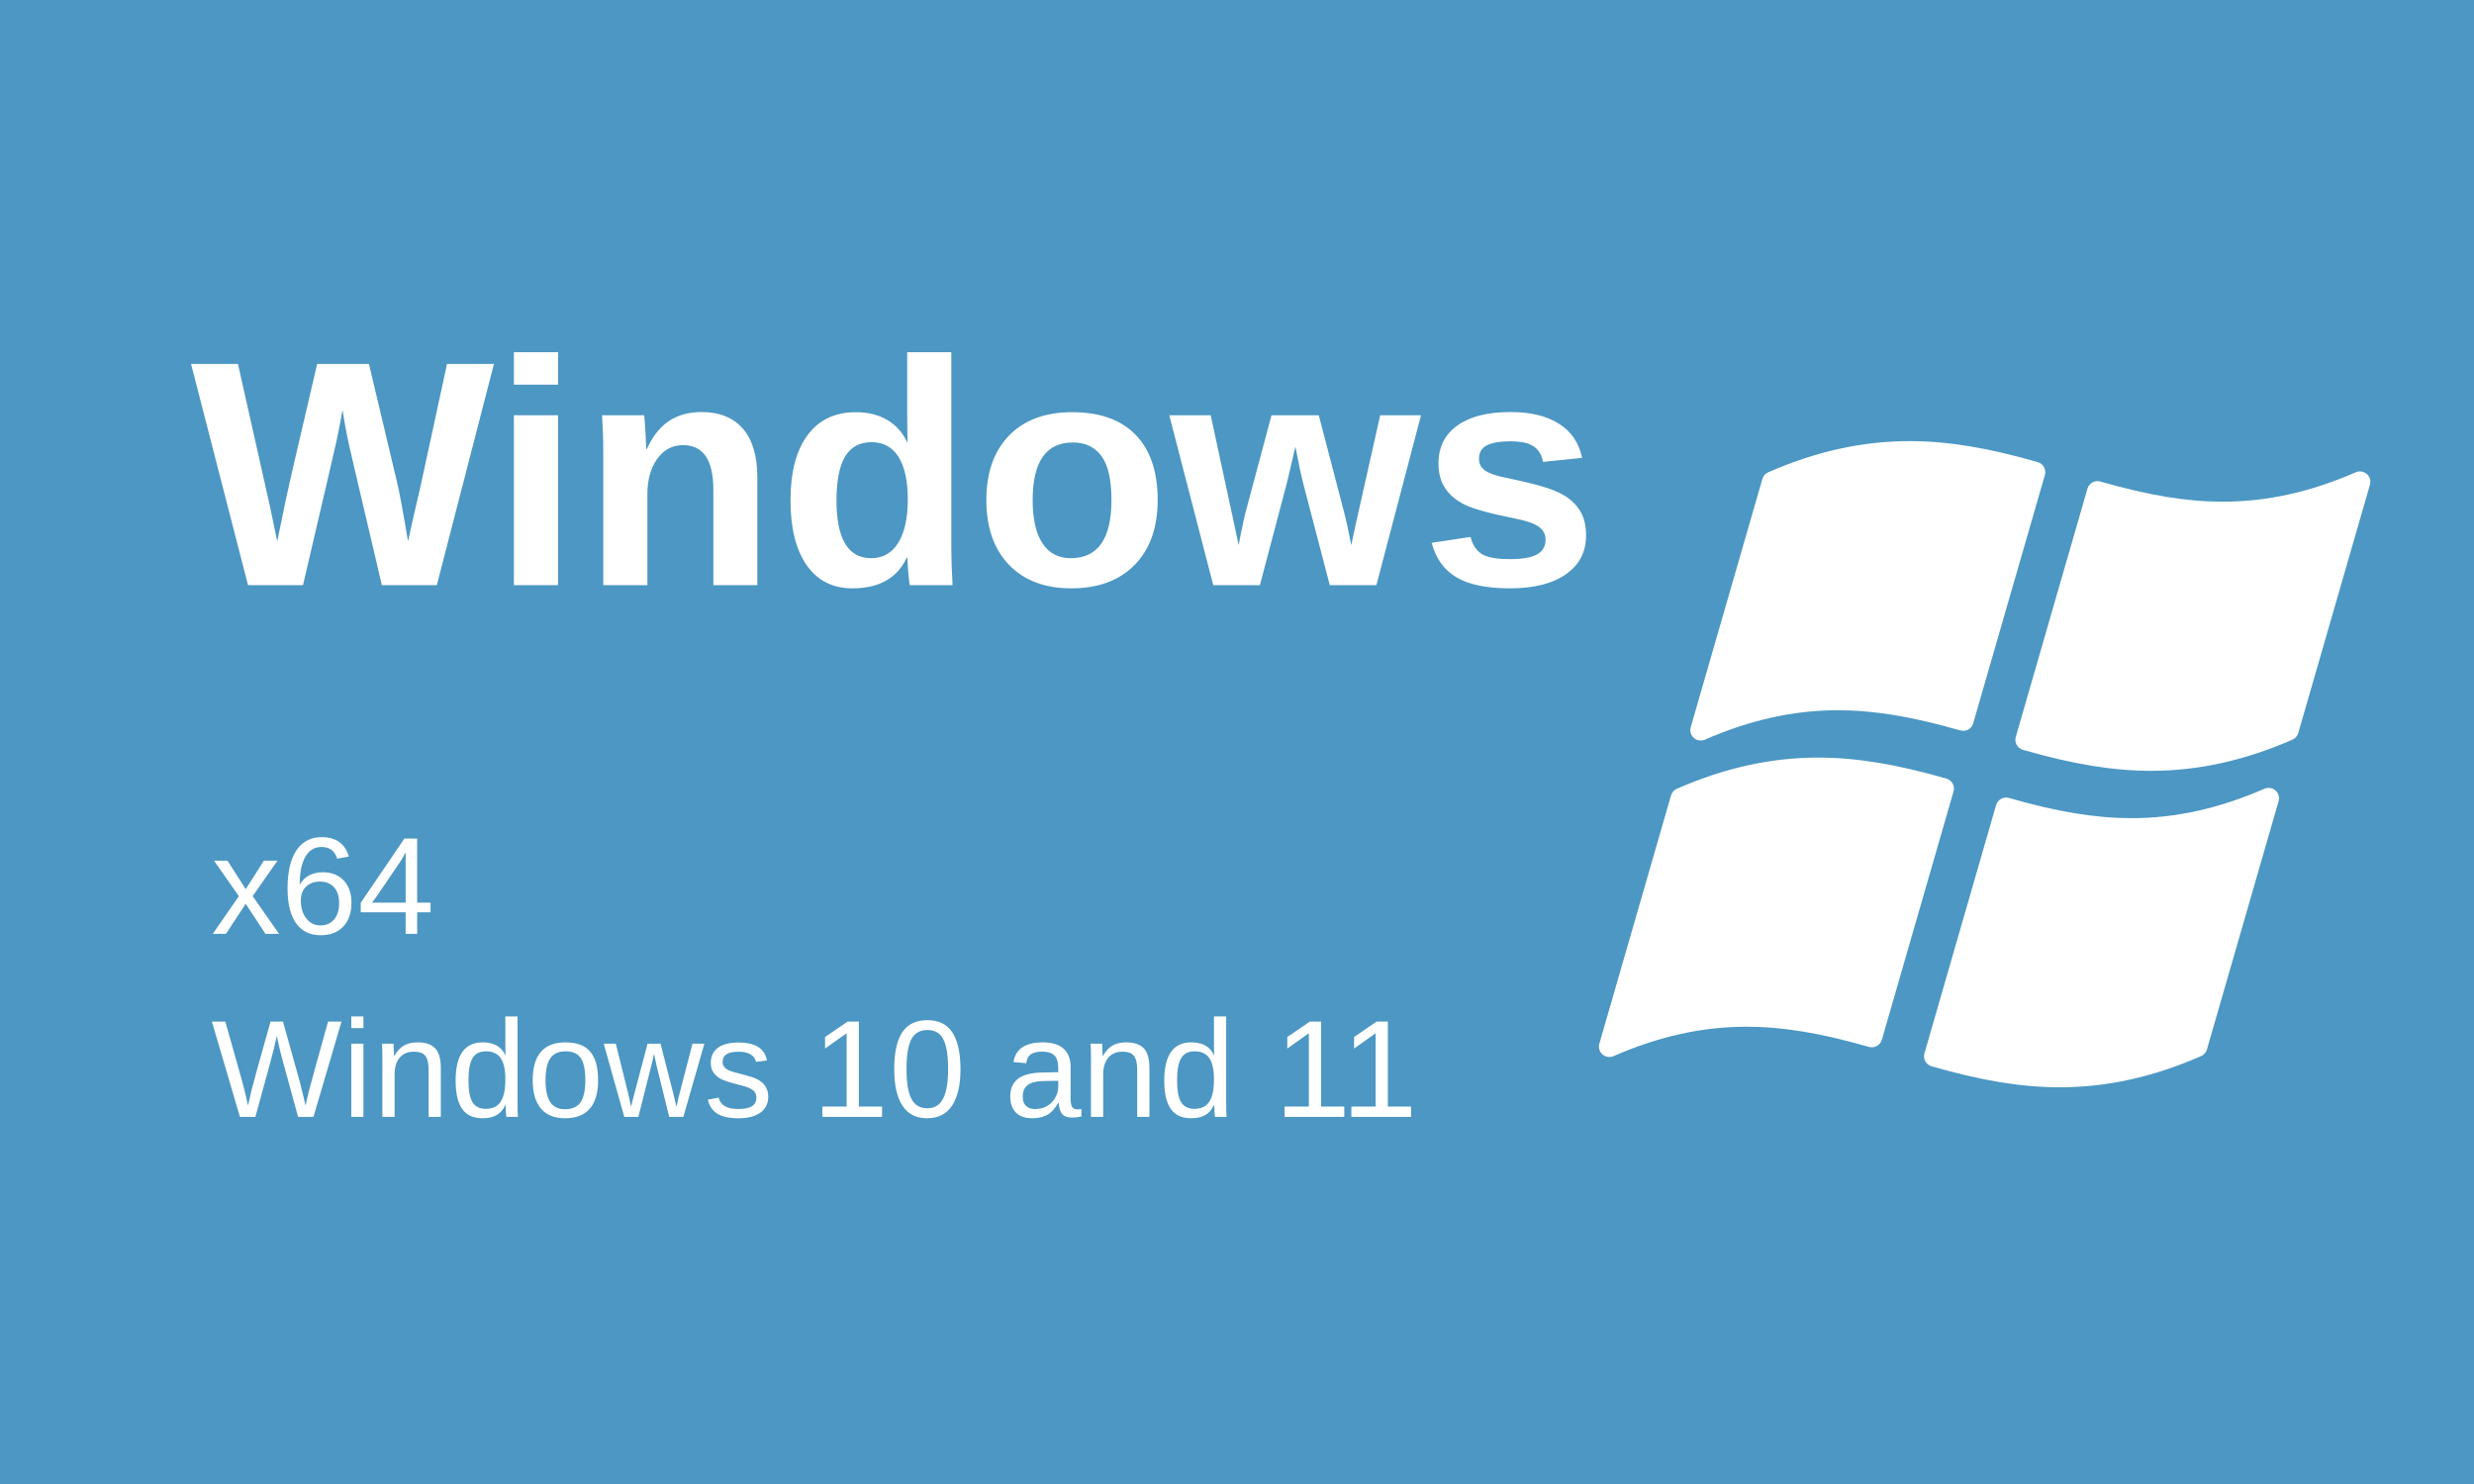
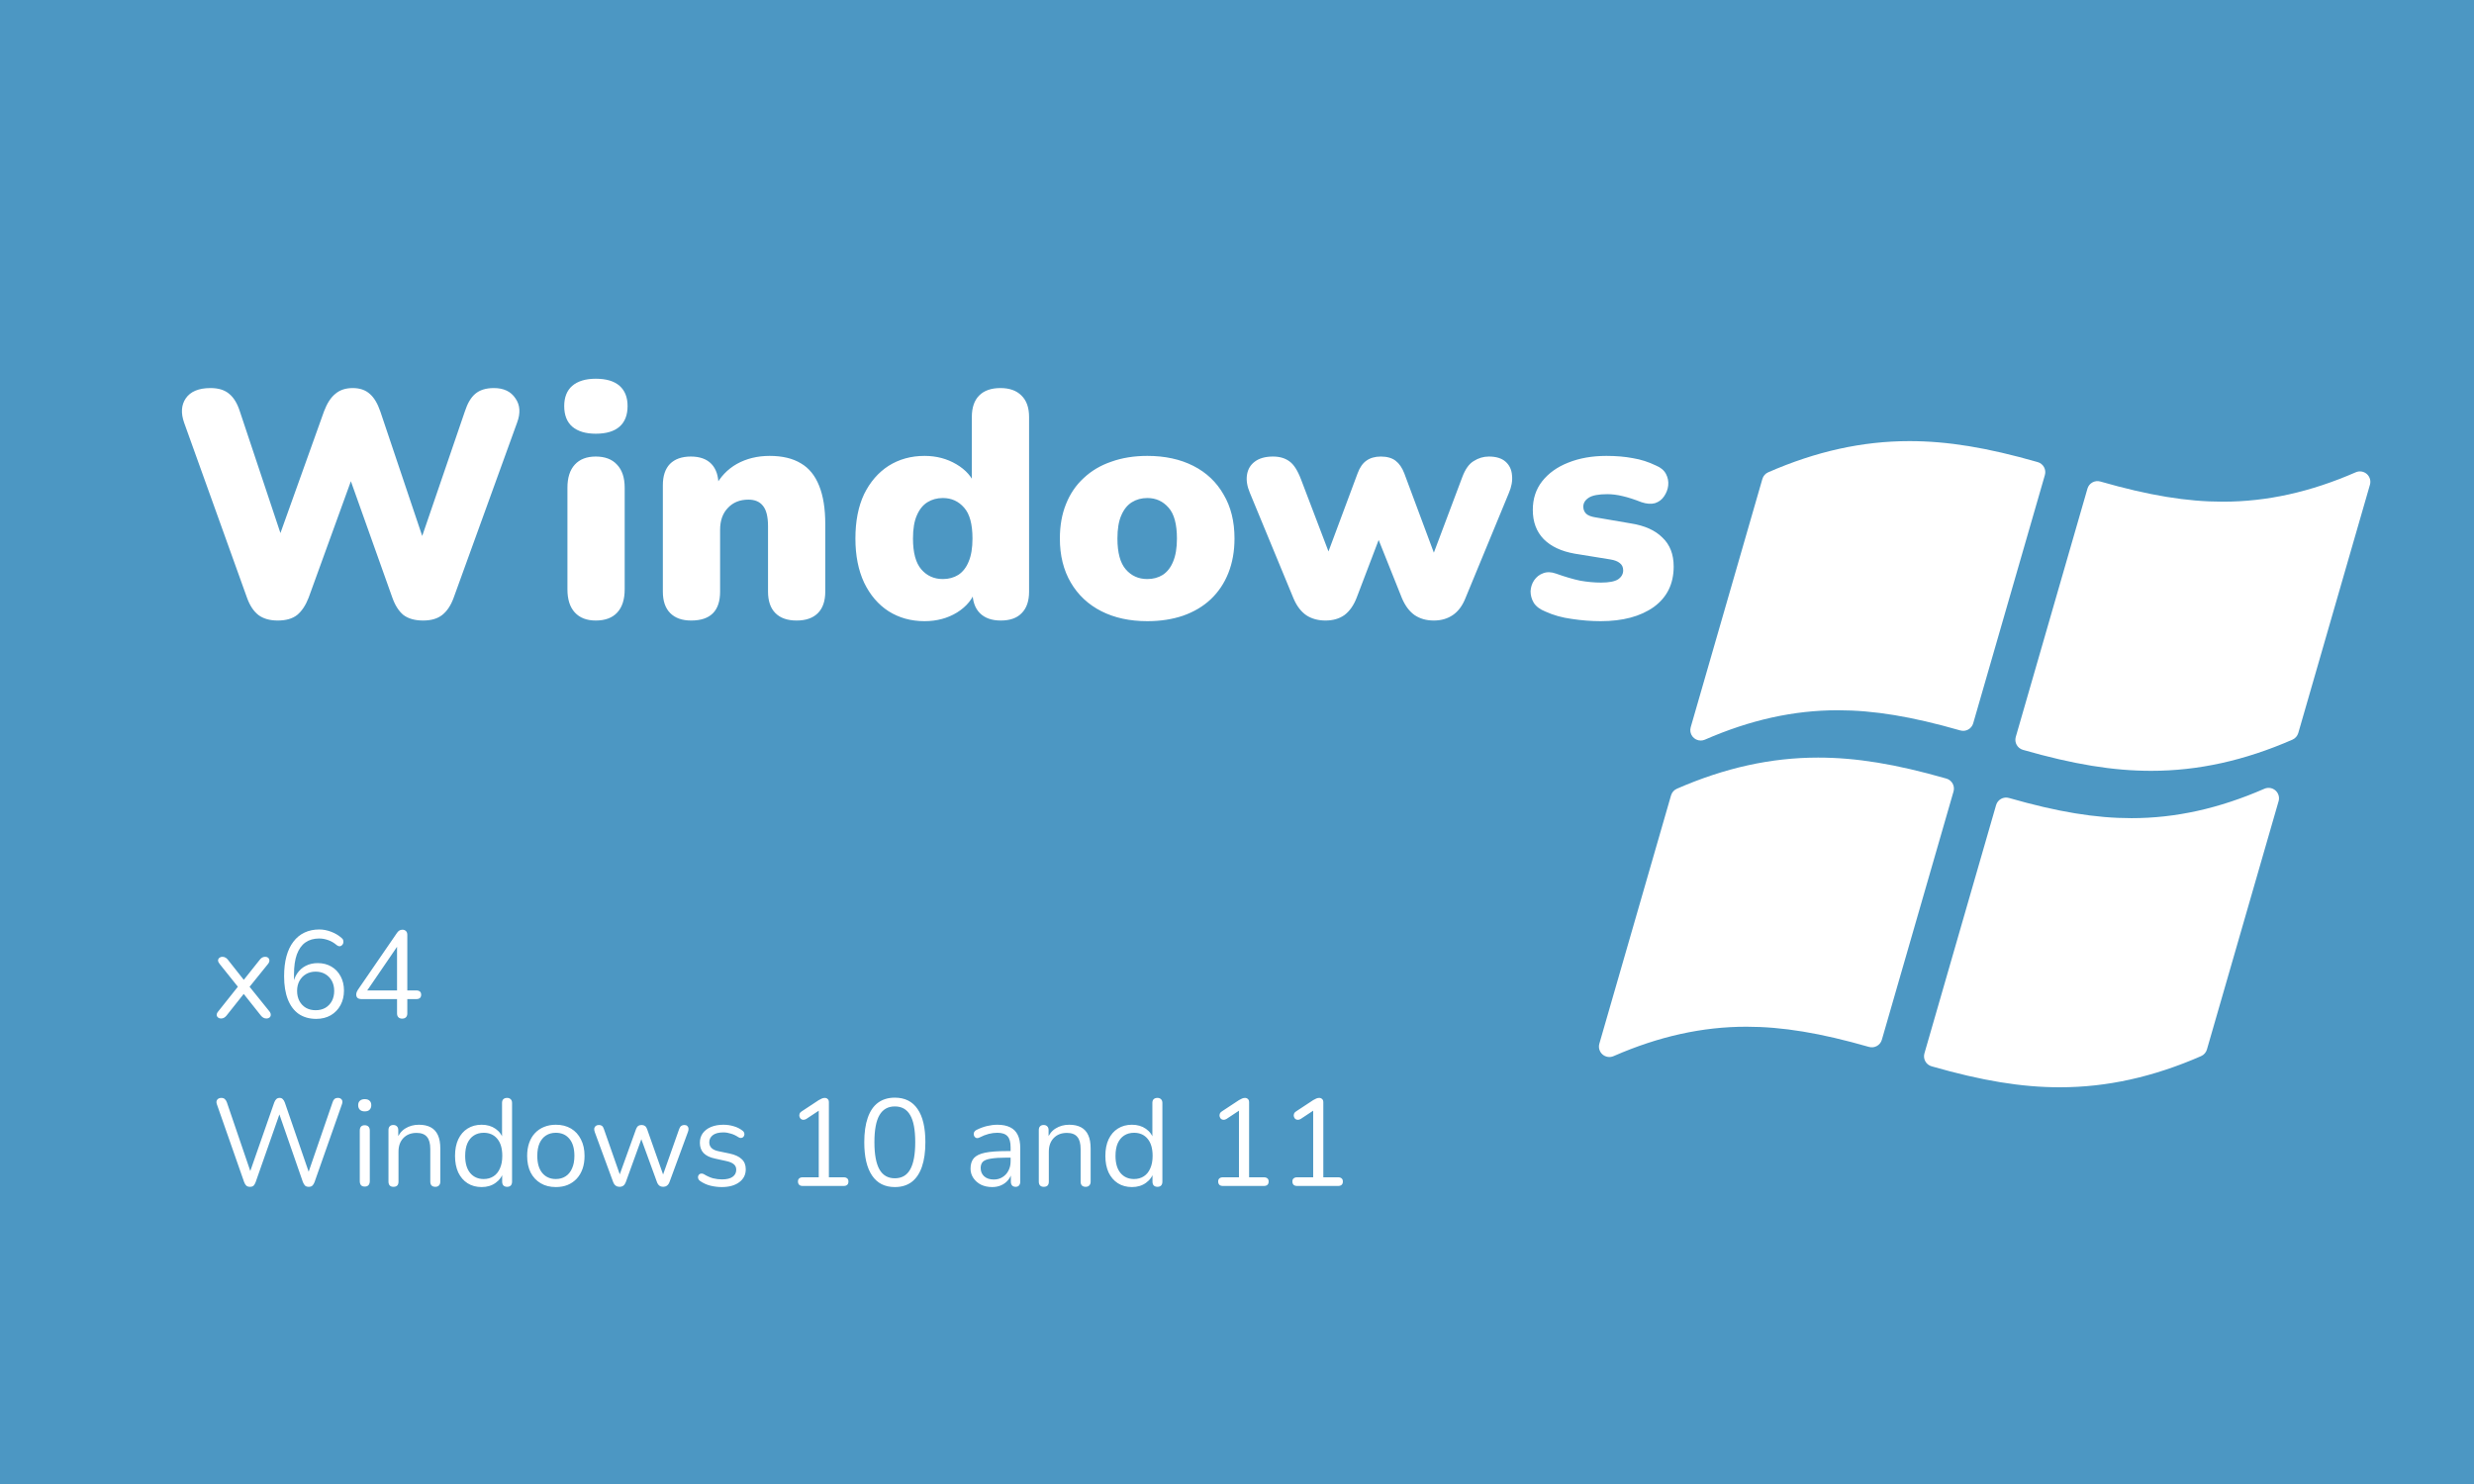
<svg xmlns="http://www.w3.org/2000/svg" width="666.667" height="400" viewBox="0 0 666.667 400">
  <defs>
    <clipPath id="a" clipPathUnits="userSpaceOnUse">
-       <path d="M0 0h500v300H0Z" />
-     </clipPath>
-     <clipPath id="b" clipPathUnits="userSpaceOnUse">
-       <path d="M323.15 67.56h155.905v155.905H323.15Z" />
+       <path d="M323.15 67.56h155.905v155.905H323.15z" />
    </clipPath>
  </defs>
-   <g clip-path="url(#a)" transform="matrix(1.33333 0 0 -1.33333 0 400)">
-     <path d="M0 0h500v300H0Z" style="fill:#4C97C3;fill-opacity:1;fill-rule:nonzero;stroke:none" />
-     <text xml:space="preserve" style="font-variant:normal;font-weight:700;font-size:65px;font-family:Arial;-inkscape-font-specification:Arial-BoldMT;writing-mode:lr-tb;fill:#fff;fill-opacity:1;fill-rule:nonzero;stroke:none" transform="matrix(1 0 0 -1 38.548 181.705)">
-       <tspan x="0 62.777 82.849 124.566 166.283 208 260.572" y="0">Windows</tspan>
-     </text>
-     <text xml:space="preserve" style="font-variant:normal;font-weight:400;font-size:28px;font-family:Arial;-inkscape-font-specification:ArialMT;writing-mode:lr-tb;fill:#fff;fill-opacity:1;fill-rule:nonzero;stroke:none" transform="matrix(1 0 0 -1 42.693 111.218)">
-       <tspan x="0 14 29.574 45.147" y="0">x64 </tspan>
-     </text>
-     <text xml:space="preserve" style="font-variant:normal;font-weight:400;font-size:28px;font-family:Arial;-inkscape-font-specification:ArialMT;writing-mode:lr-tb;fill:#fff;fill-opacity:1;fill-rule:nonzero;stroke:none" transform="matrix(1 0 0 -1 42.693 74.218)">
-       <tspan x="0 26.426 32.648 48.222 63.795 79.369 99.59 113.59 121.369 136.942 152.516 160.294 175.868 191.442 207.015 214.794 228.287" y="0">Windows 10 and 11</tspan>
-     </text>
-   </g>
-   <g clip-path="url(#b)" transform="matrix(1.33333 0 0 -1.33333 0 400)">
-     <path d="M478.337 204.18a2.11 2.11 0 0 1-2.232.347c-9.165-4.002-17.95-5.946-26.856-5.946-7.297 0-14.935 1.257-24.766 4.079a2.103 2.103 0 0 1-2.604-1.441l-14.488-50.193a2.11 2.11 0 0 1 1.444-2.61c10.222-2.934 18.218-4.242 25.926-4.242h.001c9.497 0 18.834 2.06 28.543 6.298.574.251 1.008.744 1.182 1.346l14.486 50.194a2.11 2.11 0 0 1-.636 2.168M343.72 150.296c.286 0 .572.058.843.175 9.166 4.002 17.95 5.947 26.856 5.947 7.295 0 14.934-1.258 24.766-4.08a2.106 2.106 0 0 1 2.604 1.441l14.487 50.193a2.11 2.11 0 0 1-1.443 2.61c-10.224 2.934-18.221 4.244-25.928 4.244-9.498 0-18.834-2.06-28.541-6.298a2.1 2.1 0 0 1-1.182-1.347l-14.486-50.195a2.105 2.105 0 0 1 2.025-2.69M394.632 141.6a2.1 2.1 0 0 1-1.263 1.006c-10.225 2.934-18.222 4.243-25.929 4.243-9.497 0-18.832-2.06-28.54-6.298a2.1 2.1 0 0 1-1.181-1.346L323.233 89.01a2.107 2.107 0 0 1 2.867-2.515c9.165 4.002 17.95 5.947 26.855 5.947 7.297 0 14.935-1.259 24.766-4.08a2.107 2.107 0 0 1 2.605 1.44l14.486 50.193c.156.538.09 1.115-.18 1.605M457.643 140.551c-9.166-4.002-17.95-5.947-26.856-5.947-7.297 0-14.934 1.26-24.767 4.081a2.107 2.107 0 0 1-2.606-1.441L388.93 87.05a2.105 2.105 0 0 1 1.443-2.608c10.223-2.935 18.219-4.243 25.926-4.243 9.498 0 18.834 2.06 28.543 6.298.575.25 1.008.744 1.182 1.347l14.487 50.193a2.107 2.107 0 0 1-2.867 2.514" style="fill:#fff;fill-opacity:1;fill-rule:nonzero;stroke:none" />
-   </g>
+   <path d="M0 0h500v300H0Z" style="fill:#4C97C3;fill-opacity:1;fill-rule:nonzero;stroke:none" transform="matrix(1.33333 0 0 -1.33333 0 400)" />
+   <path d="M21.97.585q-2.405 0-3.9-1.105-1.495-1.17-2.34-3.575L3.055-39.39q-1.04-2.925.325-4.94 1.43-2.08 5.005-2.08 2.405 0 3.77 1.17 1.365 1.105 2.145 3.51l9.685 29.055H20.93l10.4-29.055q.91-2.405 2.275-3.51 1.365-1.17 3.51-1.17t3.445 1.17q1.3 1.105 2.145 3.575l9.75 28.99h-2.6L59.8-41.73q.78-2.405 2.08-3.51 1.365-1.17 3.77-1.17 2.99 0 4.355 2.08 1.43 2.015.325 4.94L57.525-4.03q-.845 2.34-2.34 3.51Q53.755.585 51.35.585q-2.47 0-3.965-1.105-1.43-1.17-2.275-3.575l-9.165-25.74h1.625L28.21-4.03q-.91 2.34-2.34 3.51Q24.44.585 21.97.585m64.266 0q-2.73 0-4.225-1.625t-1.495-4.68v-20.54q0-3.055 1.495-4.68t4.225-1.625q2.795 0 4.29 1.625 1.56 1.625 1.56 4.68v20.54q0 3.055-1.495 4.68T86.236.585m0-37.765q-3.055 0-4.745-1.43-1.625-1.43-1.625-4.16 0-2.665 1.625-4.095 1.69-1.43 4.745-1.43 3.185 0 4.81 1.43t1.625 4.095q0 2.73-1.625 4.16t-4.81 1.43M105.52.585q-2.73 0-4.225-1.495t-1.495-4.355V-26.78q0-2.795 1.43-4.29 1.495-1.495 4.225-1.495t4.16 1.495 1.43 4.29v3.055l-.715-2.665q1.56-3.055 4.42-4.68 2.925-1.625 6.63-1.625 3.835 0 6.305 1.495 2.47 1.43 3.705 4.55 1.235 3.055 1.235 7.735v13.65q0 2.86-1.495 4.355t-4.29 1.495-4.29-1.495-1.495-4.355V-18.46q0-2.925-1.04-4.16-.975-1.235-2.925-1.235-2.6 0-4.16 1.69-1.56 1.625-1.56 4.42v12.48q0 5.85-5.85 5.85m47.17.13q-4.094 0-7.28-2.015-3.12-2.015-4.94-5.785-1.754-3.77-1.754-8.905 0-5.265 1.755-8.97 1.82-3.705 4.94-5.72 3.185-2.015 7.28-2.015 3.575 0 6.435 1.69t3.835 4.355h-.715v-13.91q0-2.86 1.495-4.355t4.29-1.495q2.73 0 4.225 1.495 1.56 1.495 1.56 4.355v35.295q0 2.86-1.495 4.355-1.43 1.495-4.225 1.495-2.73 0-4.225-1.495t-1.495-4.355V-8.97l.715 3.185q-.91 2.925-3.835 4.745-2.86 1.755-6.565 1.755m3.706-8.515q1.755 0 3.12-.845 1.365-.91 2.08-2.665.78-1.82.78-4.68 0-4.355-1.69-6.24-1.69-1.95-4.29-1.95-1.755 0-3.12.845t-2.145 2.665q-.78 1.755-.78 4.68 0 4.29 1.69 6.24t4.355 1.95m41.32 8.515q-5.33 0-9.295-2.015t-6.175-5.785-2.21-8.905q0-3.9 1.235-6.955 1.235-3.12 3.575-5.265 2.34-2.21 5.59-3.315 3.25-1.17 7.28-1.17 5.33 0 9.295 2.015t6.11 5.785q2.21 3.705 2.21 8.905 0 3.835-1.235 6.955t-3.575 5.33q-2.275 2.145-5.59 3.315-3.25 1.105-7.215 1.105m0-8.515q1.755 0 3.12-.845 1.365-.91 2.08-2.665.78-1.82.78-4.68 0-4.355-1.69-6.24-1.69-1.95-4.29-1.95-1.755 0-3.12.845t-2.145 2.665q-.78 1.755-.78 4.68 0 4.29 1.69 6.24t4.355 1.95M233.715.585q-2.21 0-3.835-1.04-1.625-1.105-2.6-3.38l-8.84-21.385q-.845-2.015-.585-3.64.26-1.69 1.56-2.665 1.365-1.04 3.705-1.04 2.015 0 3.315.975 1.3.91 2.34 3.64l6.24 16.38h-1.365l6.565-17.615q.65-1.755 1.755-2.535 1.17-.845 2.925-.845 1.885 0 2.99.845t1.755 2.535l6.565 17.615h-1.17l6.305-16.77q.91-2.47 2.34-3.315 1.43-.91 3.055-.91 2.21 0 3.38 1.04t1.3 2.73q.195 1.69-.65 3.64L261.99-3.9q-.91 2.275-2.535 3.38T255.62.585q-2.275 0-3.9-1.105-1.56-1.105-2.535-3.38l-7.15-17.875h4.745L240.02-4.03q-.91 2.34-2.47 3.51-1.56 1.105-3.835 1.105m55.62.13q-2.86 0-5.85-.455-2.925-.39-5.33-1.495-1.625-.65-2.34-1.755-.65-1.105-.65-2.34.065-1.235.715-2.21.715-1.04 1.82-1.43 1.17-.455 2.6.065 2.73.975 4.875 1.43 2.21.39 4.225.39 2.405 0 3.445-.65 1.04-.715 1.04-1.82 0-.975-.715-1.495-.65-.52-1.885-.715l-7.215-1.17q-4.03-.715-6.24-2.925-2.21-2.275-2.21-5.915 0-3.38 1.885-5.785 1.95-2.47 5.265-3.77 3.38-1.365 7.735-1.365 2.925 0 5.33.455 2.405.39 4.68 1.495 1.43.585 2.015 1.69t.455 2.34q-.13 1.17-.845 2.21-.65.975-1.82 1.365-1.17.325-2.73-.195-2.145-.845-3.835-1.235-1.625-.39-3.055-.39-2.665 0-3.77.715t-1.105 1.82q0 .845.585 1.43.585.52 1.82.715l7.215 1.235q4.16.65 6.37 2.86 2.275 2.145 2.275 5.85 0 5.265-4.03 8.19-4.03 2.86-10.725 2.86" aria-label="Windows" style="font-weight:900;font-size:65px;font-family:Nunito;fill:#fff" transform="translate(45.552 166.478)scale(1.33333)" />
+   <path d="M1.95.15q-.325 0-.575-.2T1.1-.575q0-.35.325-.725L5.8-6.8v1.05l-4.1-5.125q-.325-.4-.325-.725.025-.325.275-.525t.575-.2q.375 0 .625.15.275.125.5.425l3.575 4.525h-.7l3.6-4.525q.225-.3.475-.425.25-.15.625-.15.35 0 .575.2.25.2.25.55.025.325-.3.725L7.375-5.8v-.925L11.75-1.3q.3.375.275.725 0 .325-.25.525t-.6.2T10.55 0q-.25-.125-.5-.425L6.2-5.275h.725l-3.85 4.85q-.225.275-.5.425-.25.15-.625.15m19.275.075q-2.075 0-3.55-1-1.45-1.025-2.2-2.95t-.75-4.65q0-2.3.475-4.05t1.4-2.95q.925-1.225 2.25-1.85t3-.625q1.15 0 2.35.45 1.225.45 2.15 1.275.275.2.325.5.075.275 0 .55-.075.25-.275.425-.175.175-.45.2-.275 0-.575-.225-.85-.725-1.75-1.025-.9-.325-1.825-.325-1.625 0-2.775.8-1.125.8-1.725 2.425-.575 1.6-.575 4.025v2.325H16.5q.15-1.425.825-2.45.7-1.05 1.775-1.6t2.425-.55q1.55 0 2.75.7t1.875 1.975q.675 1.25.675 2.875 0 1.65-.7 2.95T24.15-.5q-1.275.725-2.925.725m-.125-1.75q1.1 0 1.95-.475.85-.5 1.325-1.375.475-.9.475-2.05t-.475-2.025-1.325-1.375-1.95-.5-1.95.5-1.325 1.375-.475 2.025.475 2.05Q18.3-2.5 19.15-2q.85.475 1.95.475m17.475 1.7q-.475 0-.75-.275t-.275-.775v-2.9h-7.175q-.5 0-.8-.225-.275-.25-.275-.7 0-.275.125-.55.125-.3.45-.75L37.5-17.1q.225-.35.5-.525t.65-.175q.4 0 .675.25.3.25.3.8v11.225h1.825q.475 0 .725.225t.25.65-.25.65-.725.225h-1.825v2.9q0 .5-.275.775t-.775.275m-1.025-5.7v-9.7h.6l-7 10.25v-.55z" aria-label="x64" style="font-size:25px;font-family:Nunito;fill:#fff" transform="translate(56.924 274.33)scale(1.33333)" />
+   <path d="M7.825.175q-.45 0-.725-.225-.275-.25-.45-.725L1.125-16.55q-.175-.525.075-.875.275-.375.85-.375.425 0 .675.225.25.2.425.65L8.325-1.75H7.45l5.275-15.1q.175-.475.425-.7.25-.25.675-.25.4 0 .625.25.25.225.425.7l5.2 15.1H19.3l5.225-15.175q.125-.425.375-.65.275-.225.7-.225.525 0 .775.35t.05.9L20.875-.775q-.175.475-.45.725-.25.225-.725.225-.45 0-.725-.225-.25-.25-.45-.725L13.5-15.25h.55L8.975-.775Q8.8-.3 8.55-.05q-.25.225-.725.225M31.02.125q-.5 0-.75-.275-.25-.3-.25-.825V-11.2q0-.525.25-.8t.75-.275q.475 0 .75.275t.275.8V-.975q0 .525-.275.825-.25.275-.75.275m0-15.2q-.625 0-.975-.325-.35-.35-.35-.925 0-.6.35-.9.35-.325.975-.325.65 0 .975.325.35.3.35.9 0 .575-.35.925-.325.325-.975.325m5.8 15.25q-.5 0-.75-.275t-.25-.775V-11.3q0-.5.25-.75.25-.275.725-.275t.725.275q.275.25.275.75v2.15l-.275-.3q.525-1.45 1.7-2.175 1.2-.75 2.75-.75 1.45 0 2.4.525.975.525 1.45 1.6.475 1.05.475 2.675v6.7q0 .5-.275.775-.25.275-.725.275-.5 0-.775-.275-.25-.275-.25-.775V-7.45q0-1.7-.675-2.475-.65-.8-2.1-.8-1.675 0-2.675 1.05-.975 1.025-.975 2.75v6.05q0 1.05-1.025 1.05m17.825.05q-1.625 0-2.85-.775-1.2-.775-1.875-2.175-.65-1.425-.65-3.35 0-1.95.65-3.35.675-1.425 1.875-2.175 1.225-.775 2.85-.775 1.65 0 2.825.825t1.575 2.225h-.275v-7.45q0-.5.25-.75.275-.275.775-.275.475 0 .725.275.275.25.275.75v15.9q0 .5-.25.775t-.75.275q-.475 0-.75-.275-.25-.275-.25-.775V-3.25l.275.35q-.4 1.425-1.6 2.275-1.175.85-2.825.85M55.07-1.4q1.125 0 1.975-.55t1.3-1.6q.475-1.05.475-2.525 0-2.275-1.025-3.475-1-1.2-2.725-1.2-1.15 0-2 .55-.825.525-1.3 1.575-.45 1.025-.45 2.55 0 2.25 1.025 3.475 1.025 1.2 2.725 1.2M69.645.225q-1.775 0-3.075-.775t-2.025-2.175q-.7-1.425-.7-3.35 0-1.45.4-2.6.4-1.175 1.175-2t1.825-1.25q1.075-.45 2.4-.45 1.775 0 3.075.775t2 2.2q.725 1.4.725 3.325 0 1.45-.4 2.6t-1.175 2Q73.095-.65 72.02-.2q-1.05.425-2.375.425m0-1.625q1.125 0 1.975-.55t1.3-1.6q.475-1.05.475-2.525 0-2.275-1.025-3.475-1-1.2-2.725-1.2-1.15 0-2 .55-.825.525-1.3 1.575-.45 1.025-.45 2.55 0 2.25 1.025 3.475 1.025 1.2 2.725 1.2M82.508.175q-.425 0-.75-.225t-.525-.725L77.508-10.9q-.15-.425-.1-.75.075-.325.325-.5t.625-.175.6.175q.25.175.4.65l3.5 10h-.6l3.6-10q.175-.45.425-.625.275-.2.7-.2.4 0 .675.2t.425.625l3.525 10h-.575l3.55-10.05q.175-.45.425-.6.25-.175.6-.175.4 0 .6.2.225.2.25.525t-.125.7L92.608-.775q-.175.475-.525.725-.325.225-.75.225t-.75-.225q-.325-.25-.5-.725l-3.7-10.15h1.075L83.783-.775q-.175.475-.5.725-.325.225-.775.225m20.67.05q-1.125 0-2.275-.275-1.125-.275-2.1-.95-.25-.175-.35-.4-.1-.25-.075-.475.05-.25.2-.425.175-.175.4-.2.25-.05.55.1.975.6 1.875.85.925.225 1.825.225 1.425 0 2.15-.525t.725-1.425q0-.7-.475-1.1-.475-.425-1.5-.65l-2.275-.5q-1.575-.325-2.35-1.125-.75-.8-.75-2.075 0-1.125.575-1.925.6-.825 1.675-1.275t2.5-.45q1.1 0 2.075.3 1 .275 1.8.9.25.175.325.425.1.225.025.475-.05.225-.225.4-.175.15-.425.175t-.525-.15q-.75-.5-1.525-.725-.775-.25-1.525-.25-1.4 0-2.125.55t-.725 1.45q0 .7.45 1.15t1.4.65l2.275.475q1.625.35 2.425 1.125.825.75.825 2.05 0 1.65-1.325 2.625t-3.525.975M119.528 0q-.45 0-.7-.225-.25-.25-.25-.675t.25-.625q.25-.225.7-.225h3.25v-14.175h1.075l-3.625 2.4q-.325.175-.625.15-.275-.025-.475-.2-.175-.2-.25-.45-.075-.275.025-.55.1-.3.425-.5l3.45-2.275q.325-.2.625-.325t.6-.125q.35 0 .575.225.25.2.25.65V-1.75h3q.45 0 .7.225.25.2.25.625 0 .45-.25.675t-.7.225zm18.625.225q-3.025 0-4.6-2.325t-1.575-6.725q0-2.95.7-4.95.7-2.025 2.075-3.05 1.4-1.025 3.4-1.025 3.05 0 4.6 2.3 1.575 2.275 1.575 6.7 0 2.95-.7 4.975T141.553-.8q-1.375 1.025-3.4 1.025m0-1.775q2.1 0 3.1-1.775 1.025-1.8 1.025-5.525 0-3.75-1.025-5.475-1-1.75-3.1-1.75-2.075 0-3.1 1.75t-1.025 5.475 1.025 5.525q1.025 1.775 3.1 1.775M157.828.225q-1.25 0-2.25-.475-.975-.5-1.55-1.35t-.575-1.9q0-1.35.675-2.125.7-.775 2.275-1.1 1.6-.325 4.35-.325h1.125v1.325h-1.1q-2.025 0-3.2.2-1.15.175-1.625.625-.45.45-.45 1.275 0 1.025.7 1.675.725.65 1.95.65 1 0 1.75-.475.775-.475 1.2-1.3.45-.825.45-1.9v-2.85q0-1.55-.625-2.225-.625-.7-2.05-.7-.875 0-1.75.225t-1.85.725q-.35.175-.6.125-.25-.075-.4-.275t-.175-.45q-.025-.275.1-.525.15-.25.45-.4 1.1-.55 2.175-.8t2.05-.25q1.575 0 2.6.525 1.025.5 1.525 1.55.5 1.025.5 2.65v6.775q0 .5-.25.775-.225.275-.675.275-.475 0-.725-.275t-.25-.775v-1.95h.225q-.2.95-.775 1.625-.55.675-1.375 1.05t-1.85.375m10.425-.05q-.5 0-.75-.275t-.25-.775V-11.3q0-.5.25-.75.25-.275.725-.275t.725.275q.275.25.275.75v2.15l-.275-.3q.525-1.45 1.7-2.175 1.2-.75 2.75-.75 1.45 0 2.4.525.975.525 1.45 1.6.475 1.05.475 2.675v6.7q0 .5-.275.775-.25.275-.725.275-.5 0-.775-.275-.25-.275-.25-.775V-7.45q0-1.7-.675-2.475-.65-.8-2.1-.8-1.675 0-2.675 1.05-.975 1.025-.975 2.75v6.05q0 1.05-1.025 1.05m17.825.05q-1.625 0-2.85-.775-1.2-.775-1.875-2.175-.65-1.425-.65-3.35 0-1.95.65-3.35.675-1.425 1.875-2.175 1.225-.775 2.85-.775 1.65 0 2.825.825t1.575 2.225h-.275v-7.45q0-.5.25-.75.275-.275.775-.275.475 0 .725.275.275.25.275.75v15.9q0 .5-.25.775t-.75.275q-.475 0-.75-.275-.25-.275-.25-.775V-3.25l.275.35q-.4 1.425-1.6 2.275-1.175.85-2.825.85m.425-1.625q1.125 0 1.975-.55t1.3-1.6q.475-1.05.475-2.525 0-2.275-1.025-3.475-1-1.2-2.725-1.2-1.15 0-2 .55-.825.525-1.3 1.575-.45 1.025-.45 2.55 0 2.25 1.025 3.475 1.025 1.2 2.725 1.2m17.95 1.4q-.45 0-.7-.225-.25-.25-.25-.675t.25-.625q.25-.225.7-.225h3.25v-14.175h1.075l-3.625 2.4q-.325.175-.625.15-.275-.025-.475-.2-.175-.2-.25-.45-.075-.275.025-.55.1-.3.425-.5l3.45-2.275q.325-.2.625-.325t.6-.125q.35 0 .575.225.25.2.25.65V-1.75h3q.45 0 .7.225.25.2.25.625 0 .45-.25.675t-.7.225zm15 0q-.45 0-.7-.225-.25-.25-.25-.675t.25-.625q.25-.225.7-.225h3.25v-14.175h1.075l-3.625 2.4q-.325.175-.625.15-.275-.025-.475-.2-.175-.2-.25-.45-.075-.275.025-.55.1-.3.425-.5l3.45-2.275q.325-.2.625-.325t.6-.125q.35 0 .575.225.25.2.25.65V-1.75h3q.45 0 .7.225.25.2.25.625 0 .45-.25.675t-.7.225z" aria-label="Windows 10 and 11" style="font-size:25px;font-family:Nunito;fill:#fff" transform="translate(56.924 319.664)scale(1.33333)" />
+   <path d="M478.337 204.18a2.11 2.11 0 0 1-2.232.347c-9.165-4.002-17.95-5.946-26.856-5.946-7.297 0-14.935 1.257-24.766 4.079a2.103 2.103 0 0 1-2.604-1.441l-14.488-50.193a2.11 2.11 0 0 1 1.444-2.61c10.222-2.934 18.218-4.242 25.926-4.242h.001c9.497 0 18.834 2.06 28.543 6.298.574.251 1.008.744 1.182 1.346l14.486 50.194a2.11 2.11 0 0 1-.636 2.168" clip-path="url(#a)" style="fill:#fff;fill-opacity:1;fill-rule:nonzero;stroke:none" transform="matrix(1.33333 0 0 -1.33333 0 400)" />
+   <path d="M343.72 150.296c.286 0 .572.058.843.175 9.166 4.002 17.95 5.947 26.856 5.947 7.295 0 14.934-1.258 24.766-4.08a2.106 2.106 0 0 1 2.604 1.441l14.487 50.193a2.11 2.11 0 0 1-1.443 2.61c-10.224 2.934-18.221 4.244-25.928 4.244-9.498 0-18.834-2.06-28.541-6.298a2.1 2.1 0 0 1-1.182-1.347l-14.486-50.195a2.105 2.105 0 0 1 2.025-2.69M394.632 141.6a2.1 2.1 0 0 1-1.263 1.006c-10.225 2.934-18.222 4.243-25.929 4.243-9.497 0-18.832-2.06-28.54-6.298a2.1 2.1 0 0 1-1.181-1.346L323.233 89.01a2.107 2.107 0 0 1 2.867-2.515c9.165 4.002 17.95 5.947 26.855 5.947 7.297 0 14.935-1.259 24.766-4.08a2.107 2.107 0 0 1 2.605 1.44l14.486 50.193c.156.538.09 1.115-.18 1.605M457.643 140.551c-9.166-4.002-17.95-5.947-26.856-5.947-7.297 0-14.934 1.26-24.767 4.081a2.107 2.107 0 0 1-2.606-1.441L388.93 87.05a2.105 2.105 0 0 1 1.443-2.608c10.223-2.935 18.219-4.243 25.926-4.243 9.498 0 18.834 2.06 28.543 6.298.575.25 1.008.744 1.182 1.347l14.487 50.193a2.107 2.107 0 0 1-2.867 2.514" style="fill:#fff;fill-opacity:1;fill-rule:nonzero;stroke:none" transform="matrix(1.33333 0 0 -1.33333 0 400)" />
</svg>
